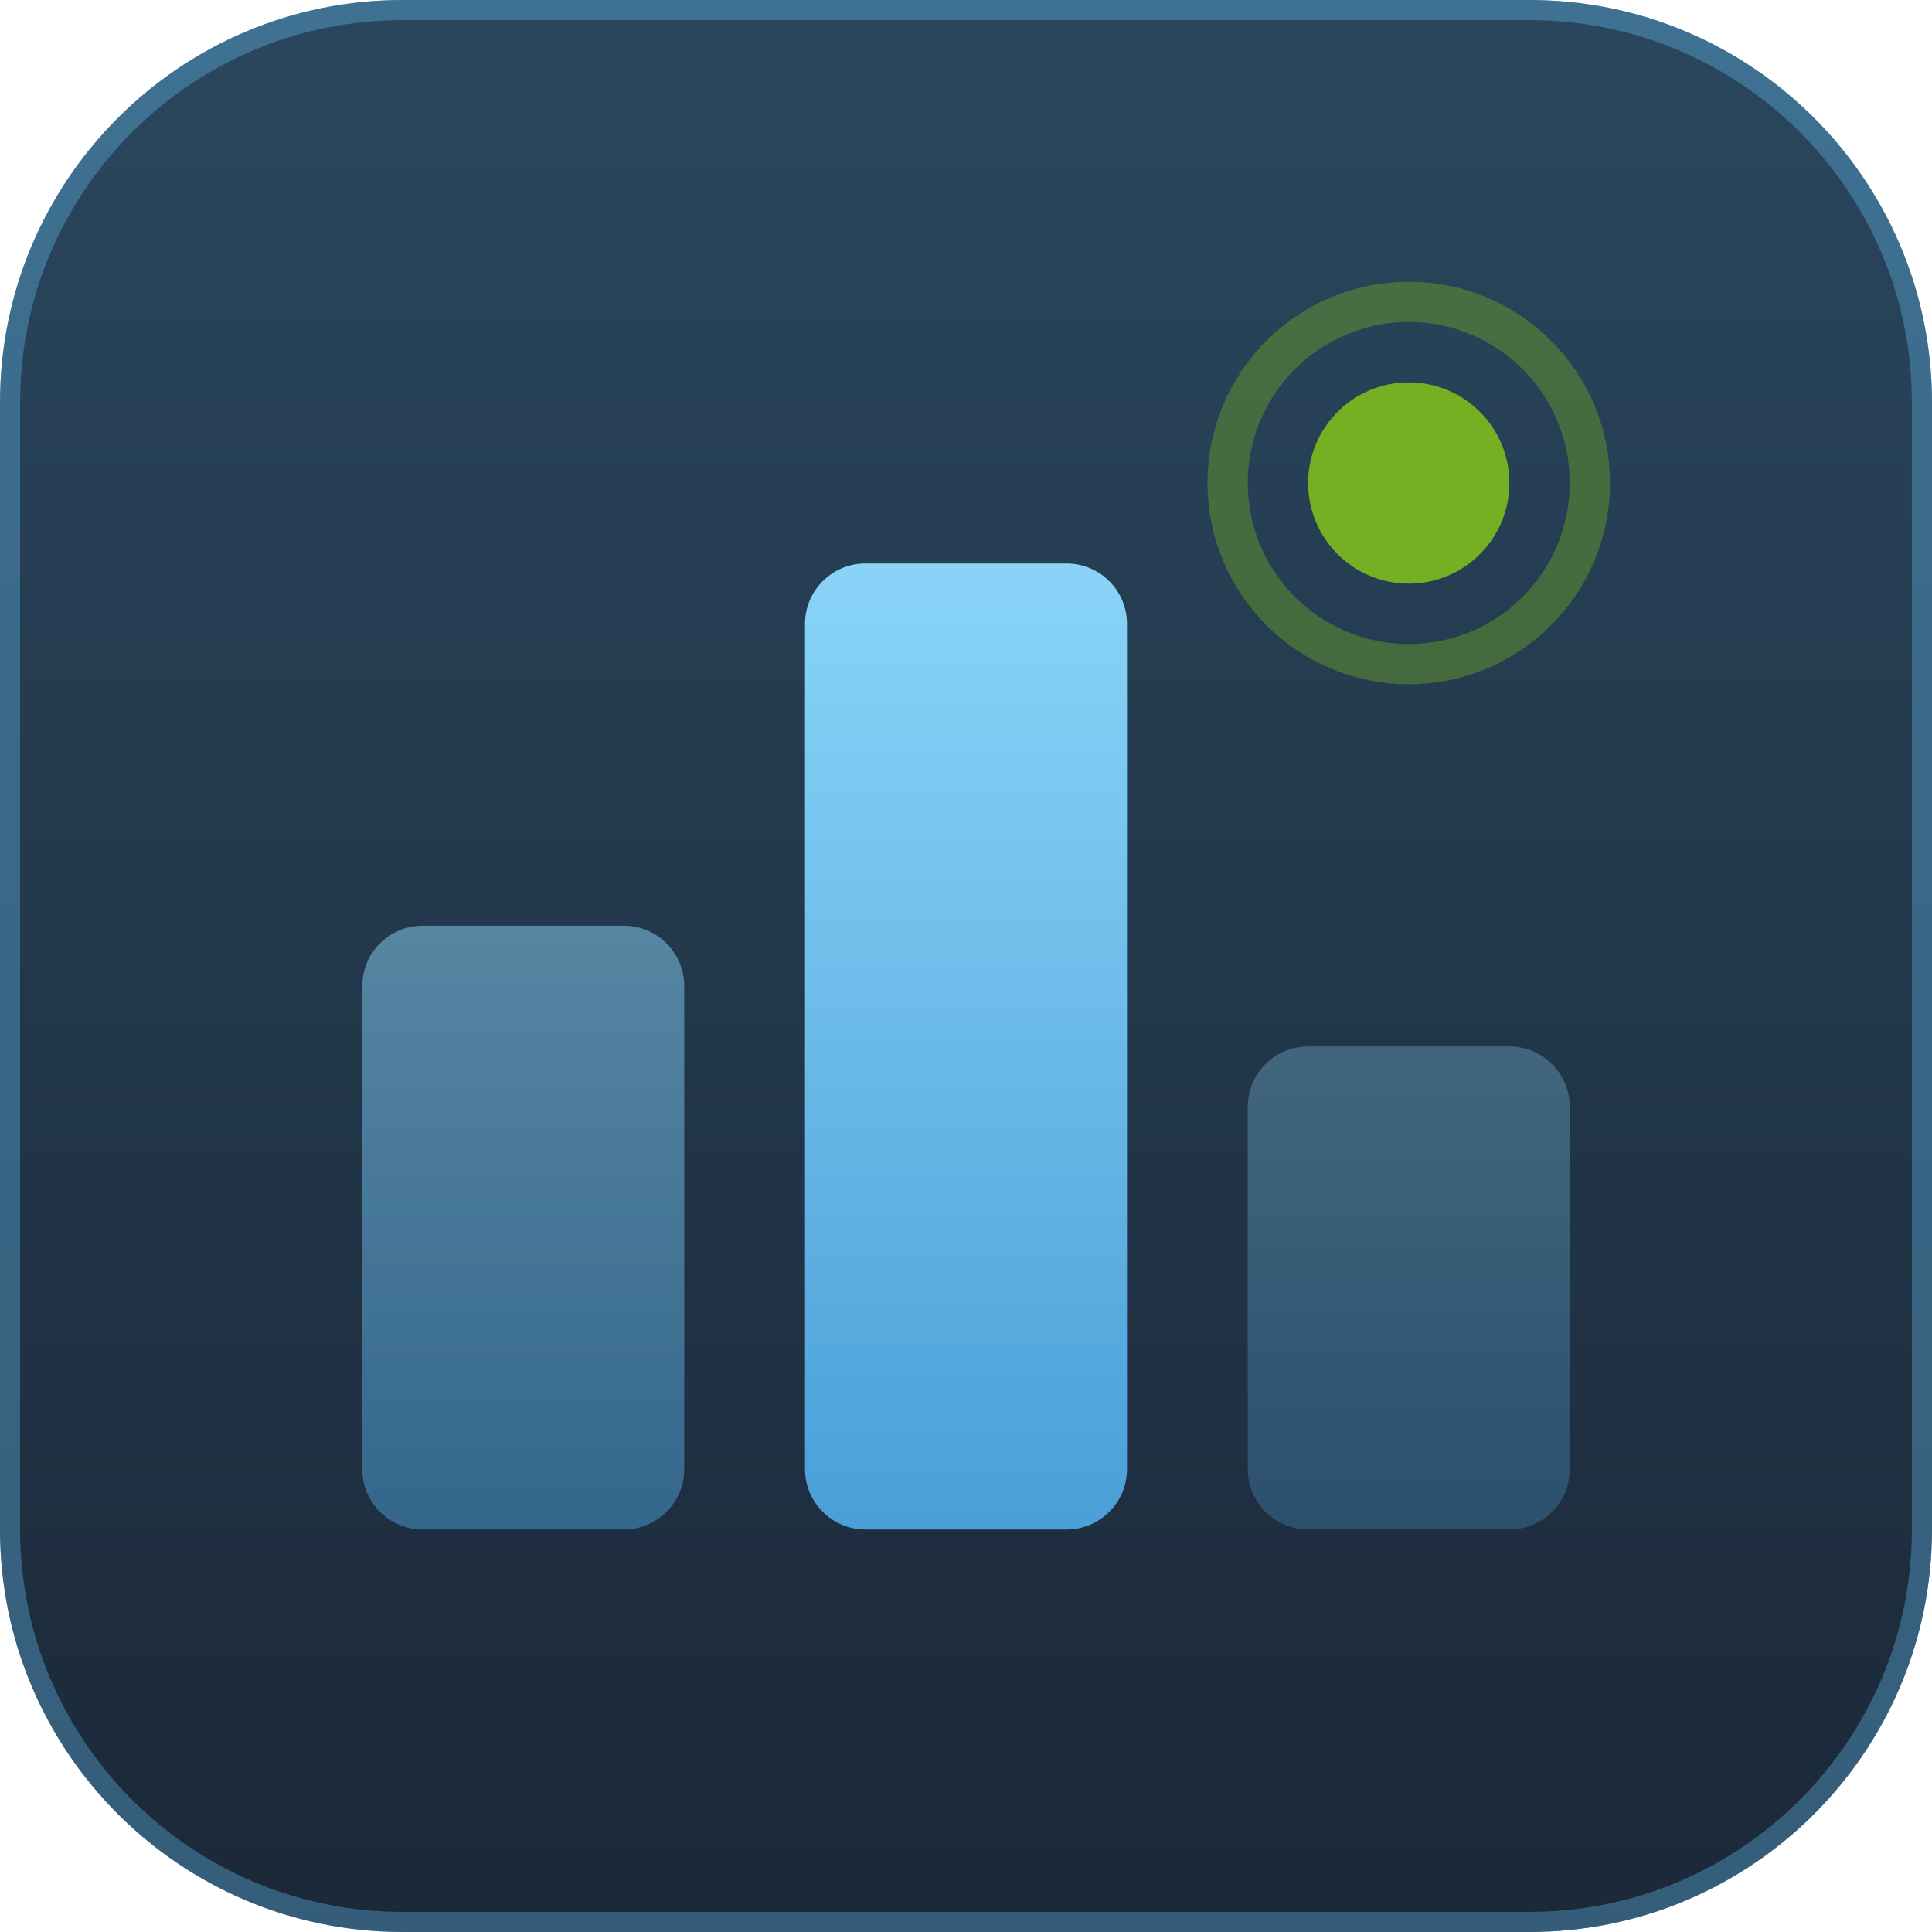
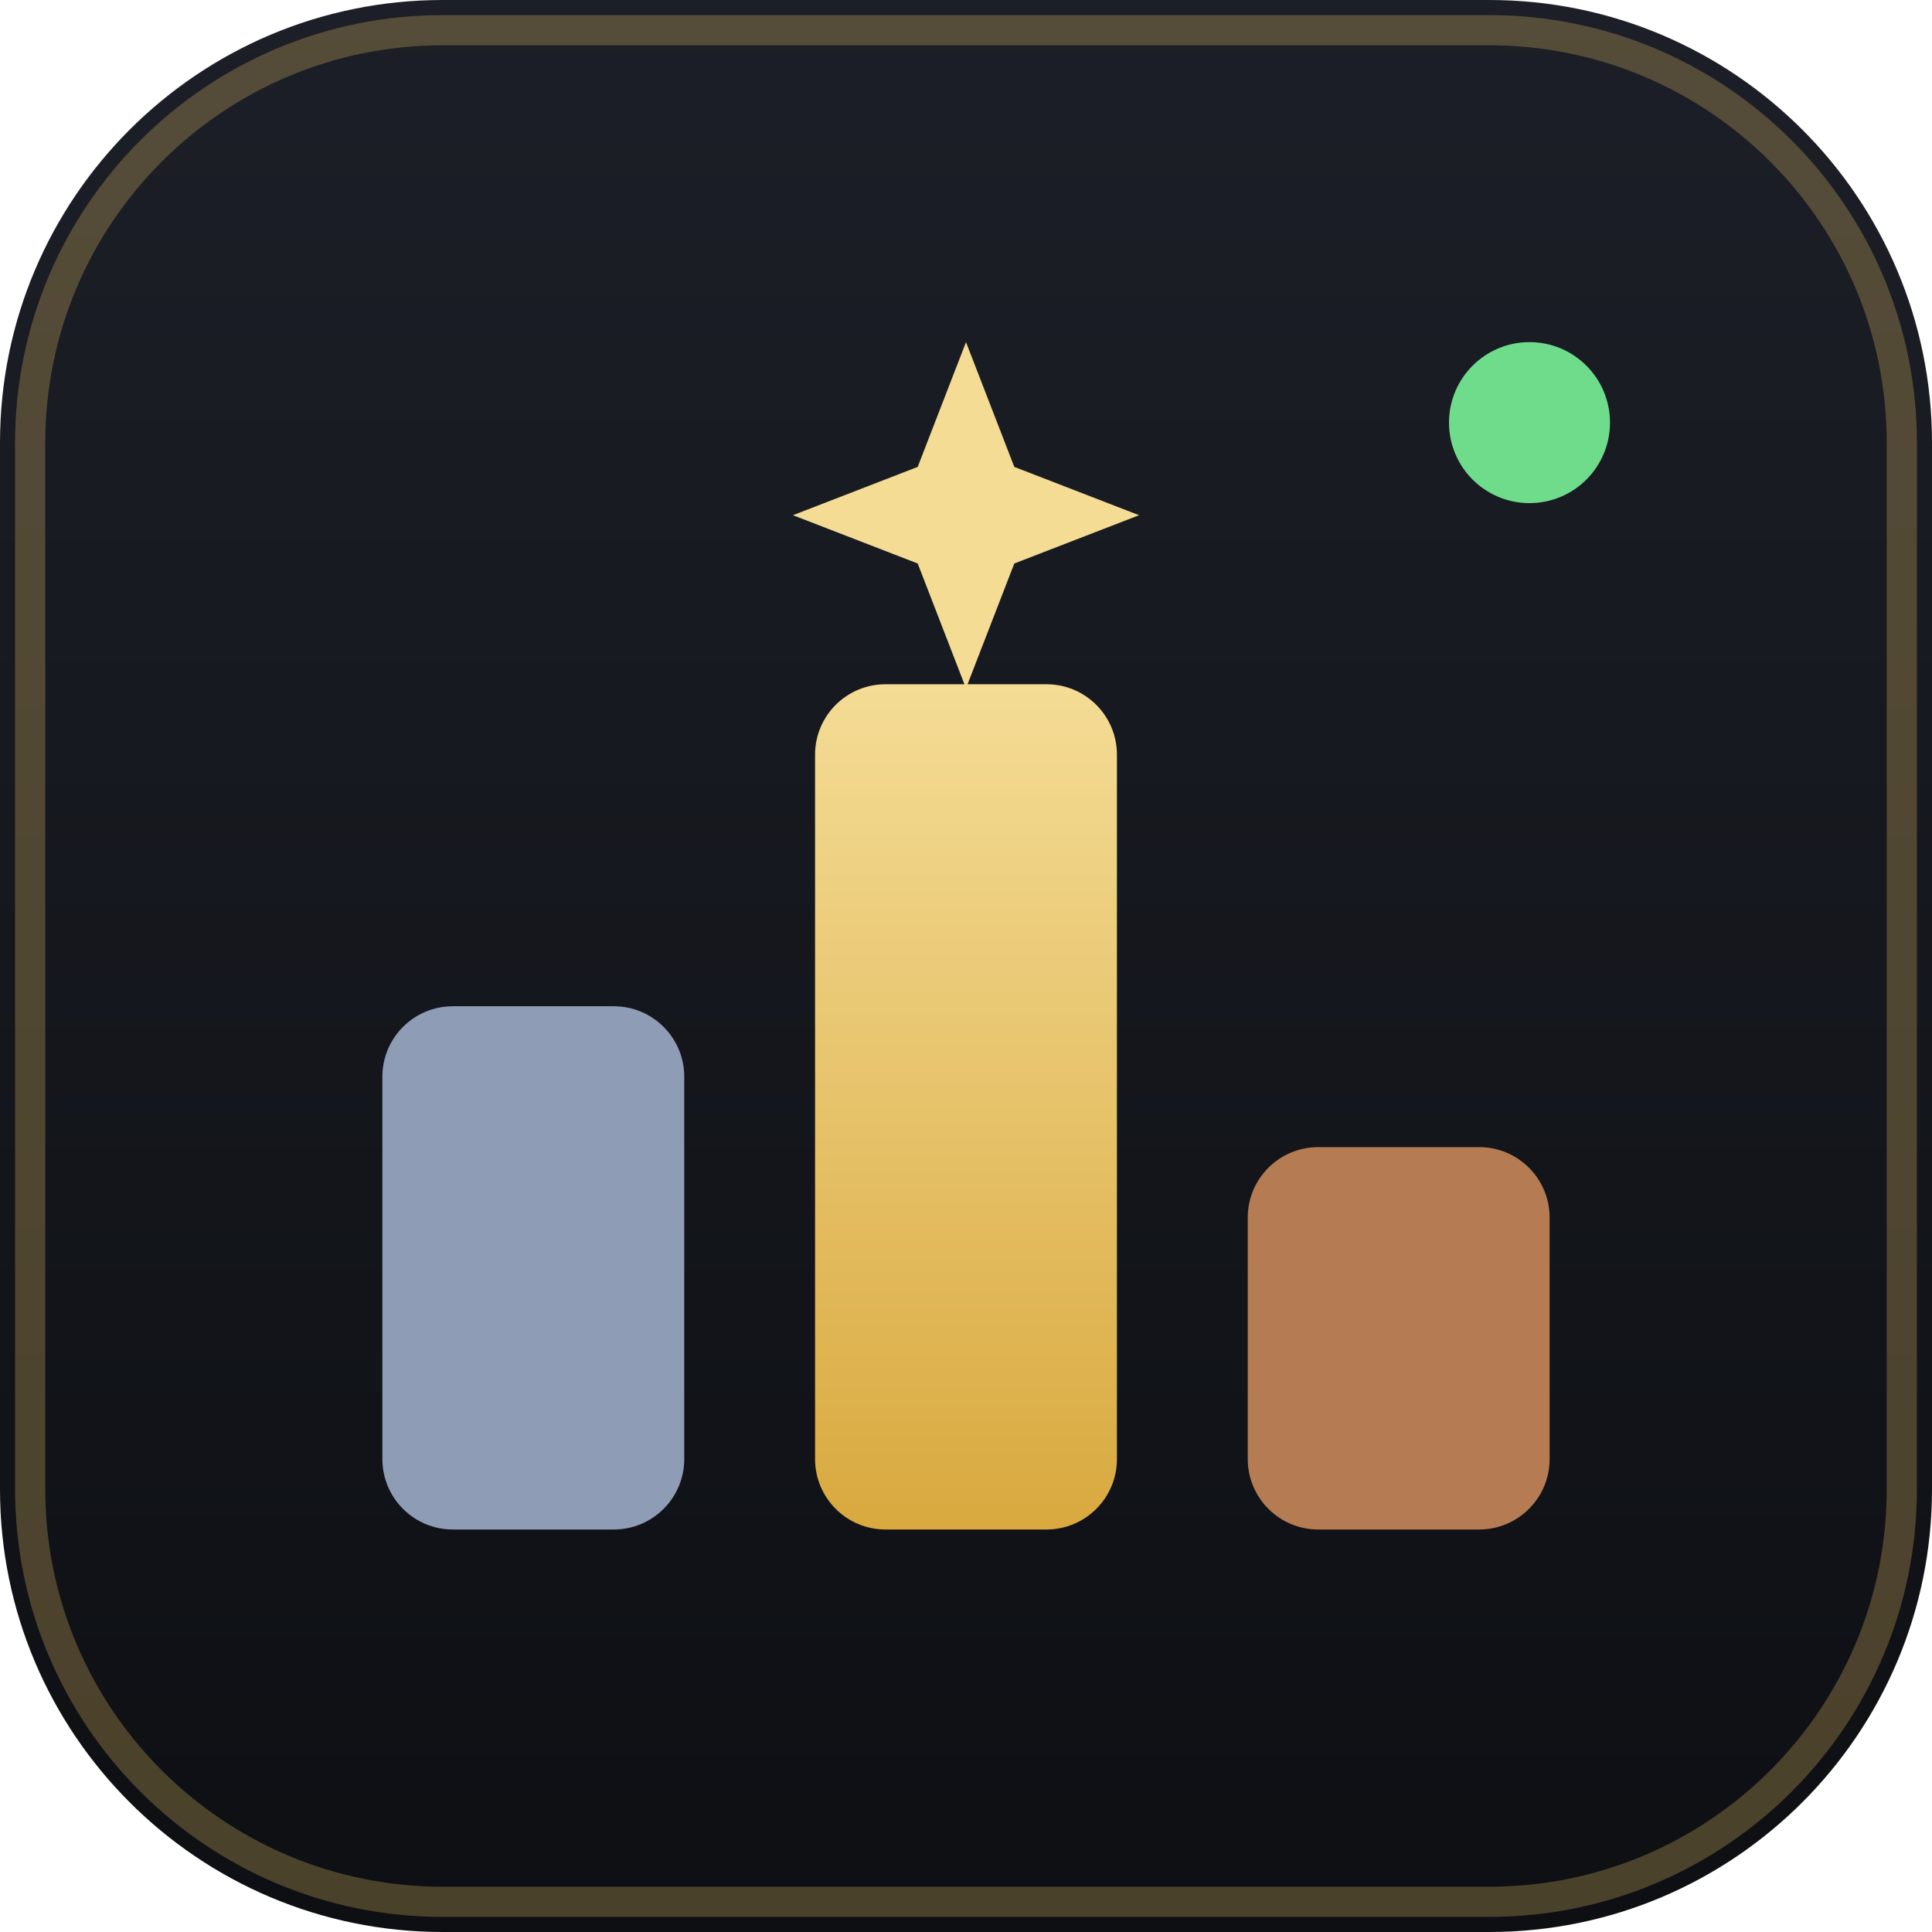
<svg xmlns="http://www.w3.org/2000/svg" viewBox="0 0 96 96" width="96" height="96">
  <defs>
    <linearGradient id="bg" x1="0" y1="0" x2="0" y2="1">
-       <stop offset="0" stop-color="#2a475e" />
-       <stop offset="1" stop-color="#1b2838" />
+       <stop offset="0" stop-color="#1c1f27" />
+       <stop offset="1" stop-color="#0d0f13" />
    </linearGradient>
-     <linearGradient id="bar" x1="0" y1="0" x2="0" y2="1">
-       <stop offset="0" stop-color="#8ad4f8" />
-       <stop offset="1" stop-color="#4a9fd8" />
+     <linearGradient id="gold" x1="0" y1="0" x2="0" y2="1">
+       <stop offset="0" stop-color="#f4dc95" />
+       <stop offset="1" stop-color="#d9a93f" />
    </linearGradient>
  </defs>
-   <rect width="96" height="96" rx="20" fill="url(#bg)" />
-   <rect x="0.5" y="0.5" width="95" height="95" rx="19.5" fill="none" stroke="#66c0f4" stroke-opacity="0.35" />
-   <rect x="18" y="46" width="16" height="30" rx="3" fill="url(#bar)" opacity="0.5" />
-   <rect x="40" y="28" width="16" height="48" rx="3" fill="url(#bar)" />
-   <rect x="62" y="52" width="16" height="24" rx="3" fill="url(#bar)" opacity="0.3" />
-   <circle cx="70" cy="24" r="5" fill="#75b022" />
-   <circle cx="70" cy="24" r="9" fill="none" stroke="#75b022" stroke-opacity="0.4" stroke-width="2" />
+   <rect width="96" height="96" rx="22" fill="url(#bg)" />
+   <rect x="1.5" y="1.5" width="93" height="93" rx="20.5" fill="none" stroke="#e8c268" stroke-opacity="0.28" stroke-width="1.5" />
+   <rect x="19" y="50" width="15" height="26" rx="3.5" fill="#8f9cb5" />
+   <rect x="40.5" y="34" width="15" height="42" rx="3.5" fill="url(#gold)" />
+   <rect x="62" y="57" width="15" height="19" rx="3.5" fill="#b57b52" />
+   <path d="M48 17 l2.4 6.2 6.2 2.4 -6.2 2.4 -2.4 6.2 -2.4 -6.2 -6.2 -2.4 6.2 -2.4 Z" fill="#f4dc95" />
+   <circle cx="76" cy="21" r="4" fill="#6fdc8c" />
</svg>
